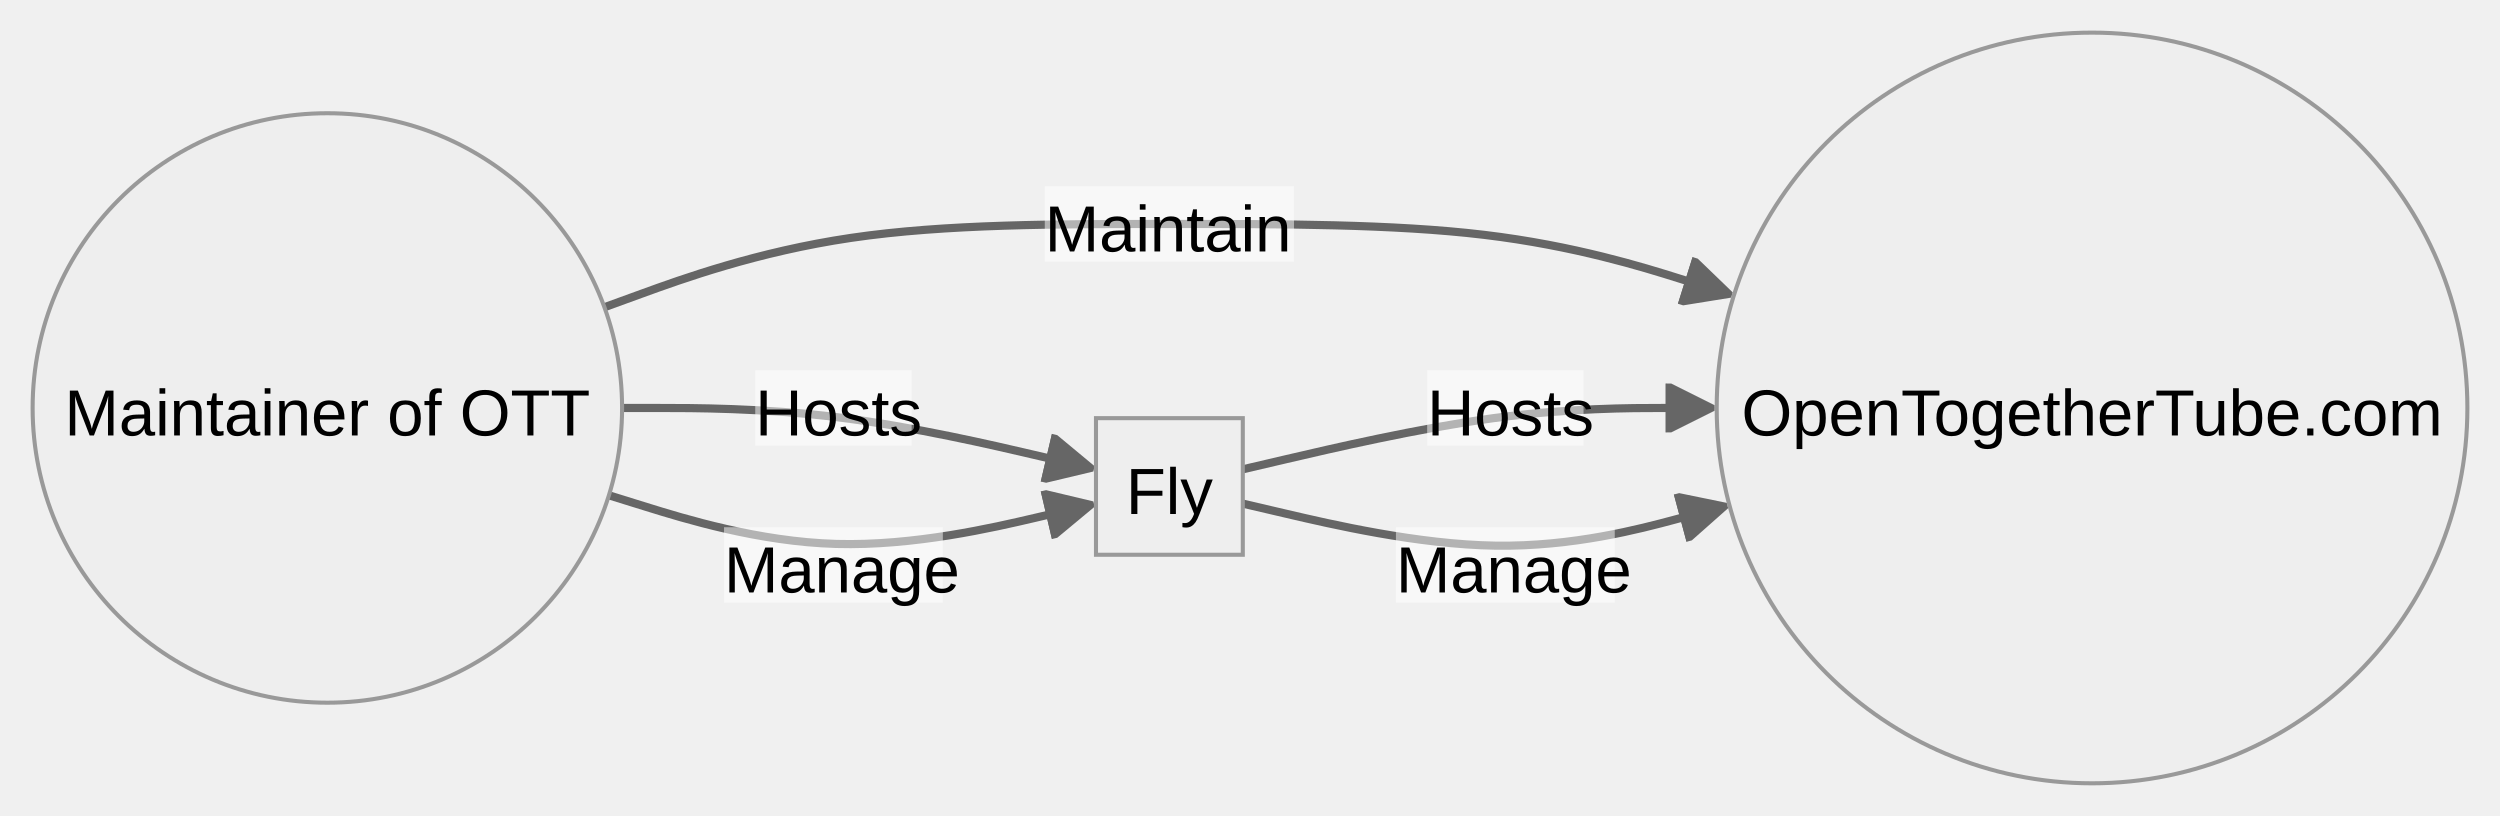
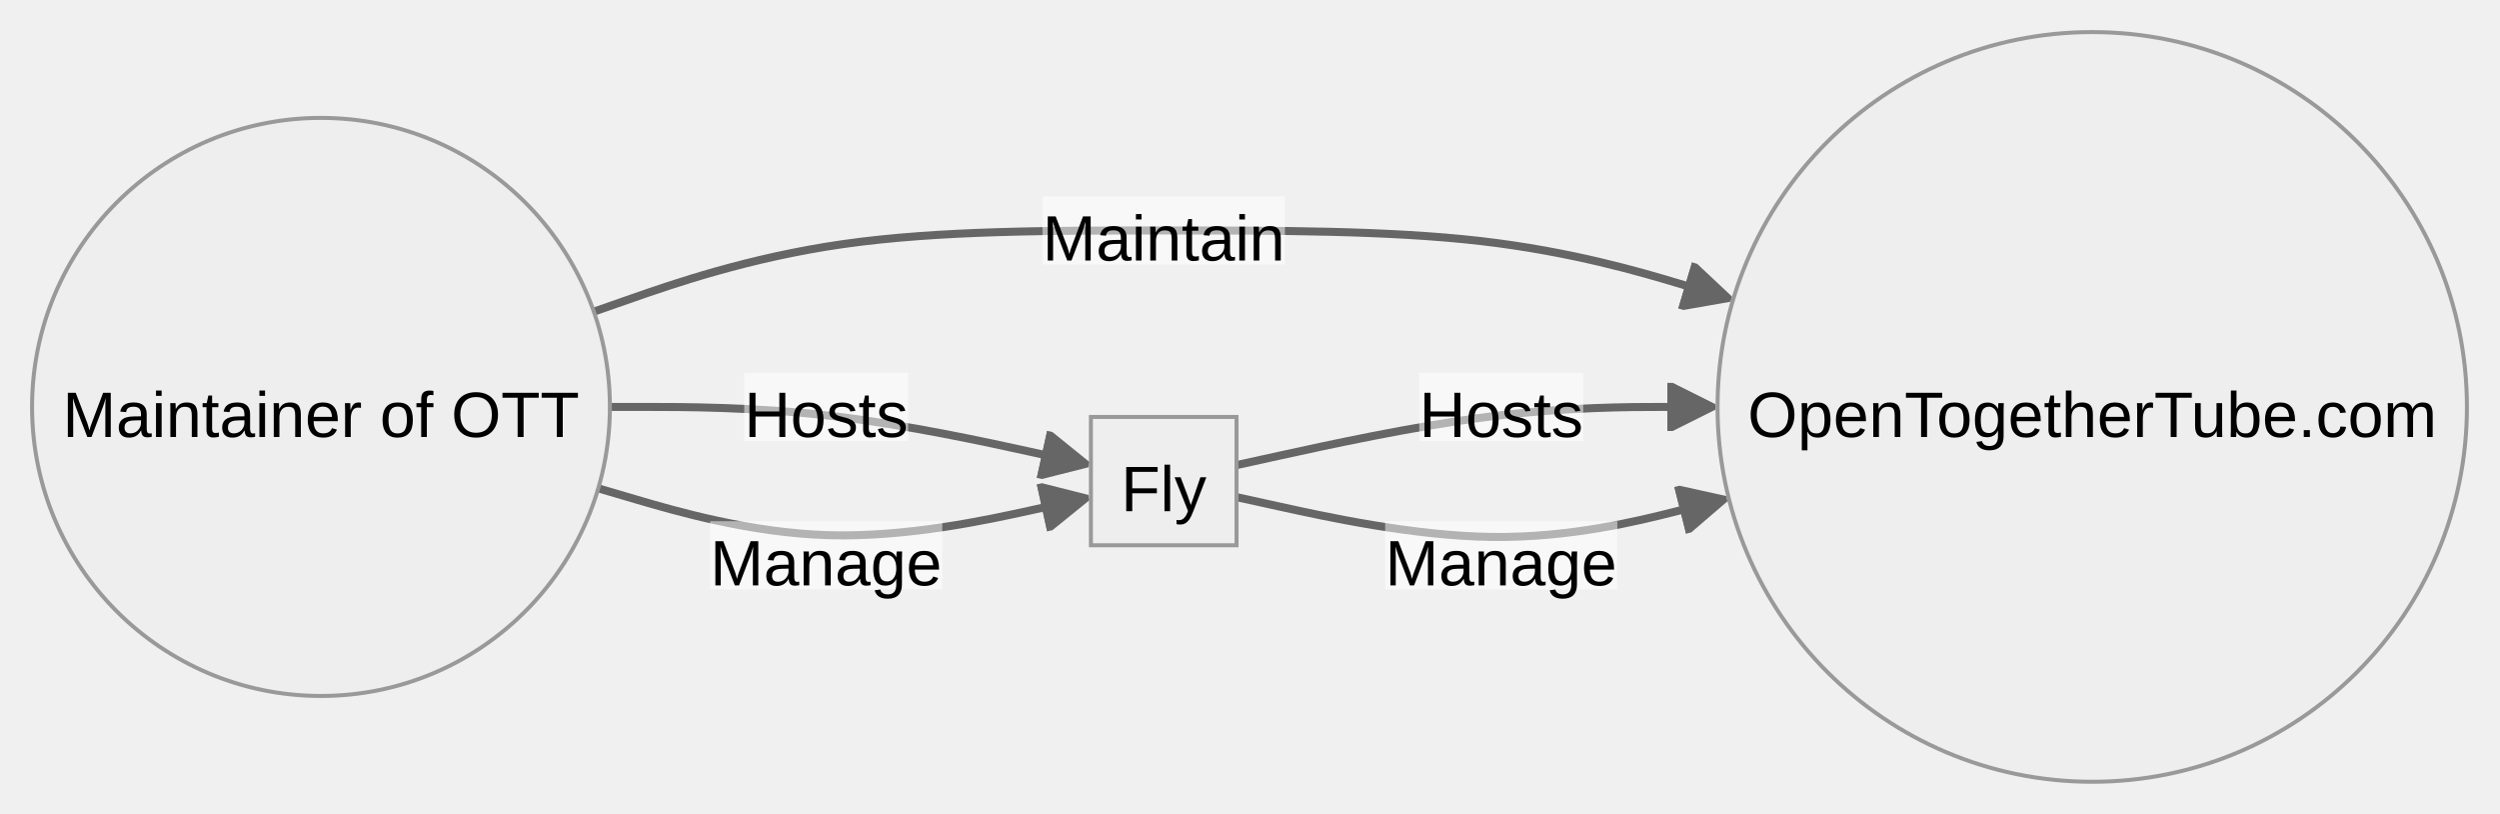
- <svg xmlns="http://www.w3.org/2000/svg" aria-roledescription="flowchart-v2" role="graphics-document document" viewBox="-8 -8 613.109 200.102" style="max-width: 613.109px; background-color: white;" width="100%" id="my-svg">
+ <svg xmlns="http://www.w3.org/2000/svg" aria-roledescription="flowchart-v2" role="graphics-document document" viewBox="-8 -8 623.438 202.953" style="max-width: 623.438px; background-color: white;" width="100%" id="my-svg">
  <style>#my-svg{font-family:"trebuchet ms",verdana,arial,sans-serif;font-size:16px;fill:#000000;}#my-svg .error-icon{fill:#552222;}#my-svg .error-text{fill:#552222;stroke:#552222;}#my-svg .edge-thickness-normal{stroke-width:2px;}#my-svg .edge-thickness-thick{stroke-width:3.5px;}#my-svg .edge-pattern-solid{stroke-dasharray:0;}#my-svg .edge-pattern-dashed{stroke-dasharray:3;}#my-svg .edge-pattern-dotted{stroke-dasharray:2;}#my-svg .marker{fill:#666;stroke:#666;}#my-svg .marker.cross{stroke:#666;}#my-svg svg{font-family:"trebuchet ms",verdana,arial,sans-serif;font-size:16px;}#my-svg .label{font-family:"trebuchet ms",verdana,arial,sans-serif;color:#000000;}#my-svg .cluster-label text{fill:#333;}#my-svg .cluster-label span,#my-svg p{color:#333;}#my-svg .label text,#my-svg span,#my-svg p{fill:#000000;color:#000000;}#my-svg .node rect,#my-svg .node circle,#my-svg .node ellipse,#my-svg .node polygon,#my-svg .node path{fill:#eee;stroke:#999;stroke-width:1px;}#my-svg .flowchart-label text{text-anchor:middle;}#my-svg .node .label{text-align:center;}#my-svg .node.clickable{cursor:pointer;}#my-svg .arrowheadPath{fill:#333333;}#my-svg .edgePath .path{stroke:#666;stroke-width:2.0px;}#my-svg .flowchart-link{stroke:#666;fill:none;}#my-svg .edgeLabel{background-color:white;text-align:center;}#my-svg .edgeLabel rect{opacity:0.5;background-color:white;fill:white;}#my-svg .labelBkg{background-color:rgba(255, 255, 255, 0.5);}#my-svg .cluster rect{fill:hsl(0, 0%, 98.922%);stroke:#707070;stroke-width:1px;}#my-svg .cluster text{fill:#333;}#my-svg .cluster span,#my-svg p{color:#333;}#my-svg div.mermaidTooltip{position:absolute;text-align:center;max-width:200px;padding:2px;font-family:"trebuchet ms",verdana,arial,sans-serif;font-size:12px;background:hsl(-160, 0%, 93.333%);border:1px solid #707070;border-radius:2px;pointer-events:none;z-index:100;}#my-svg .flowchartTitleText{text-anchor:middle;font-size:18px;fill:#000000;}#my-svg :root{--mermaid-font-family:"trebuchet ms",verdana,arial,sans-serif;}</style>
  <g>
    <marker orient="auto" markerHeight="12" markerWidth="12" markerUnits="userSpaceOnUse" refY="5" refX="6" viewBox="0 0 10 10" class="marker flowchart" id="my-svg_flowchart-pointEnd">
      <path style="stroke-width: 1; stroke-dasharray: 1, 0;" class="arrowMarkerPath" d="M 0 0 L 10 5 L 0 10 z" />
    </marker>
    <marker orient="auto" markerHeight="12" markerWidth="12" markerUnits="userSpaceOnUse" refY="5" refX="4.5" viewBox="0 0 10 10" class="marker flowchart" id="my-svg_flowchart-pointStart">
      <path style="stroke-width: 1; stroke-dasharray: 1, 0;" class="arrowMarkerPath" d="M 0 5 L 10 10 L 10 0 z" />
    </marker>
    <marker orient="auto" markerHeight="11" markerWidth="11" markerUnits="userSpaceOnUse" refY="5" refX="11" viewBox="0 0 10 10" class="marker flowchart" id="my-svg_flowchart-circleEnd">
      <circle style="stroke-width: 1; stroke-dasharray: 1, 0;" class="arrowMarkerPath" r="5" cy="5" cx="5" />
    </marker>
    <marker orient="auto" markerHeight="11" markerWidth="11" markerUnits="userSpaceOnUse" refY="5" refX="-1" viewBox="0 0 10 10" class="marker flowchart" id="my-svg_flowchart-circleStart">
      <circle style="stroke-width: 1; stroke-dasharray: 1, 0;" class="arrowMarkerPath" r="5" cy="5" cx="5" />
    </marker>
    <marker orient="auto" markerHeight="11" markerWidth="11" markerUnits="userSpaceOnUse" refY="5.2" refX="12" viewBox="0 0 11 11" class="marker cross flowchart" id="my-svg_flowchart-crossEnd">
      <path style="stroke-width: 2; stroke-dasharray: 1, 0;" class="arrowMarkerPath" d="M 1,1 l 9,9 M 10,1 l -9,9" />
    </marker>
    <marker orient="auto" markerHeight="11" markerWidth="11" markerUnits="userSpaceOnUse" refY="5.2" refX="-1" viewBox="0 0 11 11" class="marker cross flowchart" id="my-svg_flowchart-crossStart">
      <path style="stroke-width: 2; stroke-dasharray: 1, 0;" class="arrowMarkerPath" d="M 1,1 l 9,9 M 10,1 l -9,9" />
    </marker>
    <g class="root">
      <g class="clusters" />
      <g class="edgePaths">
-         <path marker-end="url(#my-svg_flowchart-pointEnd)" style="fill:none;" class="edge-thickness-normal edge-pattern-solid flowchart-link LS-Maintainer LE-Fly" id="L-Maintainer-Fly-0" d="M144.562,92.051L153.201,92.051C161.84,92.051,179.117,92.051,197.627,94.357C216.136,96.663,235.878,101.276,245.749,103.582L255.62,105.888" />
-         <path marker-end="url(#my-svg_flowchart-pointEnd)" style="fill:none;" class="edge-thickness-normal edge-pattern-solid flowchart-link LS-Maintainer LE-Website" id="L-Maintainer-Website-0" d="M140.212,67.353L149.576,63.948C158.939,60.544,177.667,53.735,200.763,50.33C223.858,46.926,251.322,46.926,278.785,46.926C306.249,46.926,333.712,46.926,355.943,49.591C378.174,52.257,395.171,57.588,403.67,60.253L412.169,62.918" />
-         <path marker-end="url(#my-svg_flowchart-pointEnd)" style="fill:none;" class="edge-thickness-normal edge-pattern-solid flowchart-link LS-Maintainer LE-Fly" id="L-Maintainer-Fly-1" d="M141.317,113.466L150.497,116.313C159.676,119.161,178.035,124.856,197.086,125.397C216.136,125.938,235.878,121.326,245.749,119.019L255.62,116.713" />
-         <path marker-end="url(#my-svg_flowchart-pointEnd)" style="fill:none;" class="edge-thickness-normal edge-pattern-solid flowchart-link LS-Fly LE-Website" id="L-Fly-Website-0" d="M296.789,107.094L307.52,104.587C318.251,102.08,339.714,97.065,358.2,94.558C376.686,92.051,392.197,92.051,399.952,92.051L407.708,92.051" />
-         <path marker-end="url(#my-svg_flowchart-pointEnd)" style="fill:none;" class="edge-thickness-normal edge-pattern-solid flowchart-link LS-Fly LE-Website" id="L-Fly-Website-1" d="M296.789,115.507L307.52,118.015C318.251,120.522,339.714,125.536,358.751,125.821C377.789,126.105,394.403,121.66,402.71,119.437L411.016,117.215" />
+         <path marker-end="url(#my-svg_flowchart-pointEnd)" style="fill:none;" class="edge-thickness-normal edge-pattern-solid flowchart-link LS-Maintainer LE-Fly" id="L-Maintainer-Fly-0" d="M144.156,93.477L153.15,93.477C162.143,93.477,180.13,93.477,199.267,95.705C218.405,97.934,238.692,102.391,248.836,104.62L258.98,106.848" />
+         <path marker-end="url(#my-svg_flowchart-pointEnd)" style="fill:none;" class="edge-thickness-normal edge-pattern-solid flowchart-link LS-Maintainer LE-Website" id="L-Maintainer-Website-0" d="M140.129,69.72L149.794,66.346C159.458,62.972,178.788,56.224,202.486,52.851C226.185,49.477,254.253,49.477,282.32,49.477C310.388,49.477,338.456,49.477,361.287,52.102C384.119,54.728,401.714,59.979,410.512,62.604L419.309,65.23" />
+         <path marker-end="url(#my-svg_flowchart-pointEnd)" style="fill:none;" class="edge-thickness-normal edge-pattern-solid flowchart-link LS-Maintainer LE-Fly" id="L-Maintainer-Fly-1" d="M141.238,113.779L150.718,116.562C160.198,119.345,179.157,124.911,198.781,125.465C218.405,126.019,238.692,121.562,248.836,119.333L258.98,117.105" />
+         <path marker-end="url(#my-svg_flowchart-pointEnd)" style="fill:none;" class="edge-thickness-normal edge-pattern-solid flowchart-link LS-Fly LE-Website" id="L-Fly-Website-0" d="M300.484,107.986L311.491,105.568C322.497,103.149,344.51,98.313,363.627,95.895C382.744,93.477,398.964,93.477,407.074,93.477L415.184,93.477" />
+         <path marker-end="url(#my-svg_flowchart-pointEnd)" style="fill:none;" class="edge-thickness-normal edge-pattern-solid flowchart-link LS-Fly LE-Website" id="L-Fly-Website-1" d="M300.484,115.967L311.491,118.386C322.497,120.804,344.51,125.64,364.122,125.899C383.734,126.158,400.945,121.838,409.55,119.679L418.155,117.519" />
      </g>
      <g class="edgeLabels">
-         <g transform="translate(196.3945, 92.05078)" class="edgeLabel">
-           <g transform="translate(-19.17578, -9.25)" class="label">
-             <rect height="18.5" width="38.352" ry="0" rx="0" />
+         <g transform="translate(198.1172, 93.47656)" class="edgeLabel">
+           <g transform="translate(-20.45312, -8.5)" class="label">
+             <rect height="17" width="40.906" ry="0" rx="0" />
            <text style="">
              <tspan class="row" x="0" dy="1em" xml:space="preserve">Hosts</tspan>
            </text>
          </g>
        </g>
-         <g transform="translate(278.7852, 46.92578)" class="edgeLabel">
-           <g transform="translate(-30.55859, -9.25)" class="label">
-             <rect height="18.5" width="61.117" ry="0" rx="0" />
+         <g transform="translate(282.3203, 49.47656)" class="edgeLabel">
+           <g transform="translate(-30.24219, -8.5)" class="label">
+             <rect height="17" width="60.484" ry="0" rx="0" />
            <text style="">
              <tspan class="row" x="0" dy="1em" xml:space="preserve">Maintain</tspan>
            </text>
          </g>
        </g>
-         <g transform="translate(196.3945, 130.5508)" class="edgeLabel">
-           <g transform="translate(-26.83203, -9.25)" class="label">
-             <rect height="18.5" width="53.664" ry="0" rx="0" />
+         <g transform="translate(198.1172, 130.4766)" class="edgeLabel">
+           <g transform="translate(-28.96094, -8.5)" class="label">
+             <rect height="17" width="57.922" ry="0" rx="0" />
            <text style="">
              <tspan class="row" x="0" dy="1em" xml:space="preserve">Manage</tspan>
            </text>
          </g>
        </g>
-         <g transform="translate(361.1758, 92.05078)" class="edgeLabel">
-           <g transform="translate(-19.17578, -9.25)" class="label">
-             <rect height="18.5" width="38.352" ry="0" rx="0" />
+         <g transform="translate(366.5234, 93.47656)" class="edgeLabel">
+           <g transform="translate(-20.45312, -8.5)" class="label">
+             <rect height="17" width="40.906" ry="0" rx="0" />
            <text style="">
              <tspan class="row" x="0" dy="1em" xml:space="preserve">Hosts</tspan>
            </text>
          </g>
        </g>
-         <g transform="translate(361.1758, 130.5508)" class="edgeLabel">
-           <g transform="translate(-26.83203, -9.25)" class="label">
-             <rect height="18.5" width="53.664" ry="0" rx="0" />
+         <g transform="translate(366.5234, 130.4766)" class="edgeLabel">
+           <g transform="translate(-28.96094, -8.5)" class="label">
+             <rect height="17" width="57.922" ry="0" rx="0" />
            <text style="">
              <tspan class="row" x="0" dy="1em" xml:space="preserve">Manage</tspan>
            </text>
          </g>
        </g>
      </g>
      <g class="nodes">
-         <g transform="translate(72.28125, 92.05078)" id="flowchart-Maintainer-0" class="node default default flowchart-label">
-           <circle height="33.5" width="144.562" r="72.281" ry="0" rx="0" style="" />
-           <g transform="translate(0, -9.25)" style="" class="label">
+         <g transform="translate(72.07812, 93.47656)" id="flowchart-Maintainer-0" class="node default default flowchart-label">
+           <circle height="32" width="144.156" r="72.078" ry="0" rx="0" style="" />
+           <g transform="translate(0, -8.5)" style="" class="label">
            <rect />
            <text style="">
              <tspan class="row" x="0" dy="1em" xml:space="preserve">Maintainer of OTT</tspan>
            </text>
          </g>
        </g>
-         <g transform="translate(505.0586, 92.05078)" id="flowchart-Website-1" class="node default default flowchart-label">
-           <circle height="33.5" width="184.102" r="92.051" ry="0" rx="0" style="" />
-           <g transform="translate(0, -9.25)" style="" class="label">
+         <g transform="translate(513.9609, 93.47656)" id="flowchart-Website-1" class="node default default flowchart-label">
+           <circle height="32" width="186.953" r="93.477" ry="0" rx="0" style="" />
+           <g transform="translate(0, -8.5)" style="" class="label">
            <rect />
            <text style="">
              <tspan class="row" x="0" dy="1em" xml:space="preserve">OpenTogetherTube.com</tspan>
            </text>
          </g>
        </g>
-         <g transform="translate(278.7852, 111.3008)" id="flowchart-Fly-3" class="node default default flowchart-label">
-           <rect height="33.5" width="36.008" y="-16.75" x="-18.004" ry="0" rx="0" style="" class="basic label-container" />
-           <g transform="translate(0, -9.25)" style="" class="label">
+         <g transform="translate(282.3203, 111.9766)" id="flowchart-Fly-3" class="node default default flowchart-label">
+           <rect height="32" width="36.328" y="-16" x="-18.164" ry="0" rx="0" style="" class="basic label-container" />
+           <g transform="translate(0, -8.5)" style="" class="label">
            <rect />
            <text style="">
              <tspan class="row" x="0" dy="1em" xml:space="preserve">Fly</tspan>
            </text>
          </g>
        </g>
      </g>
    </g>
  </g>
</svg>
